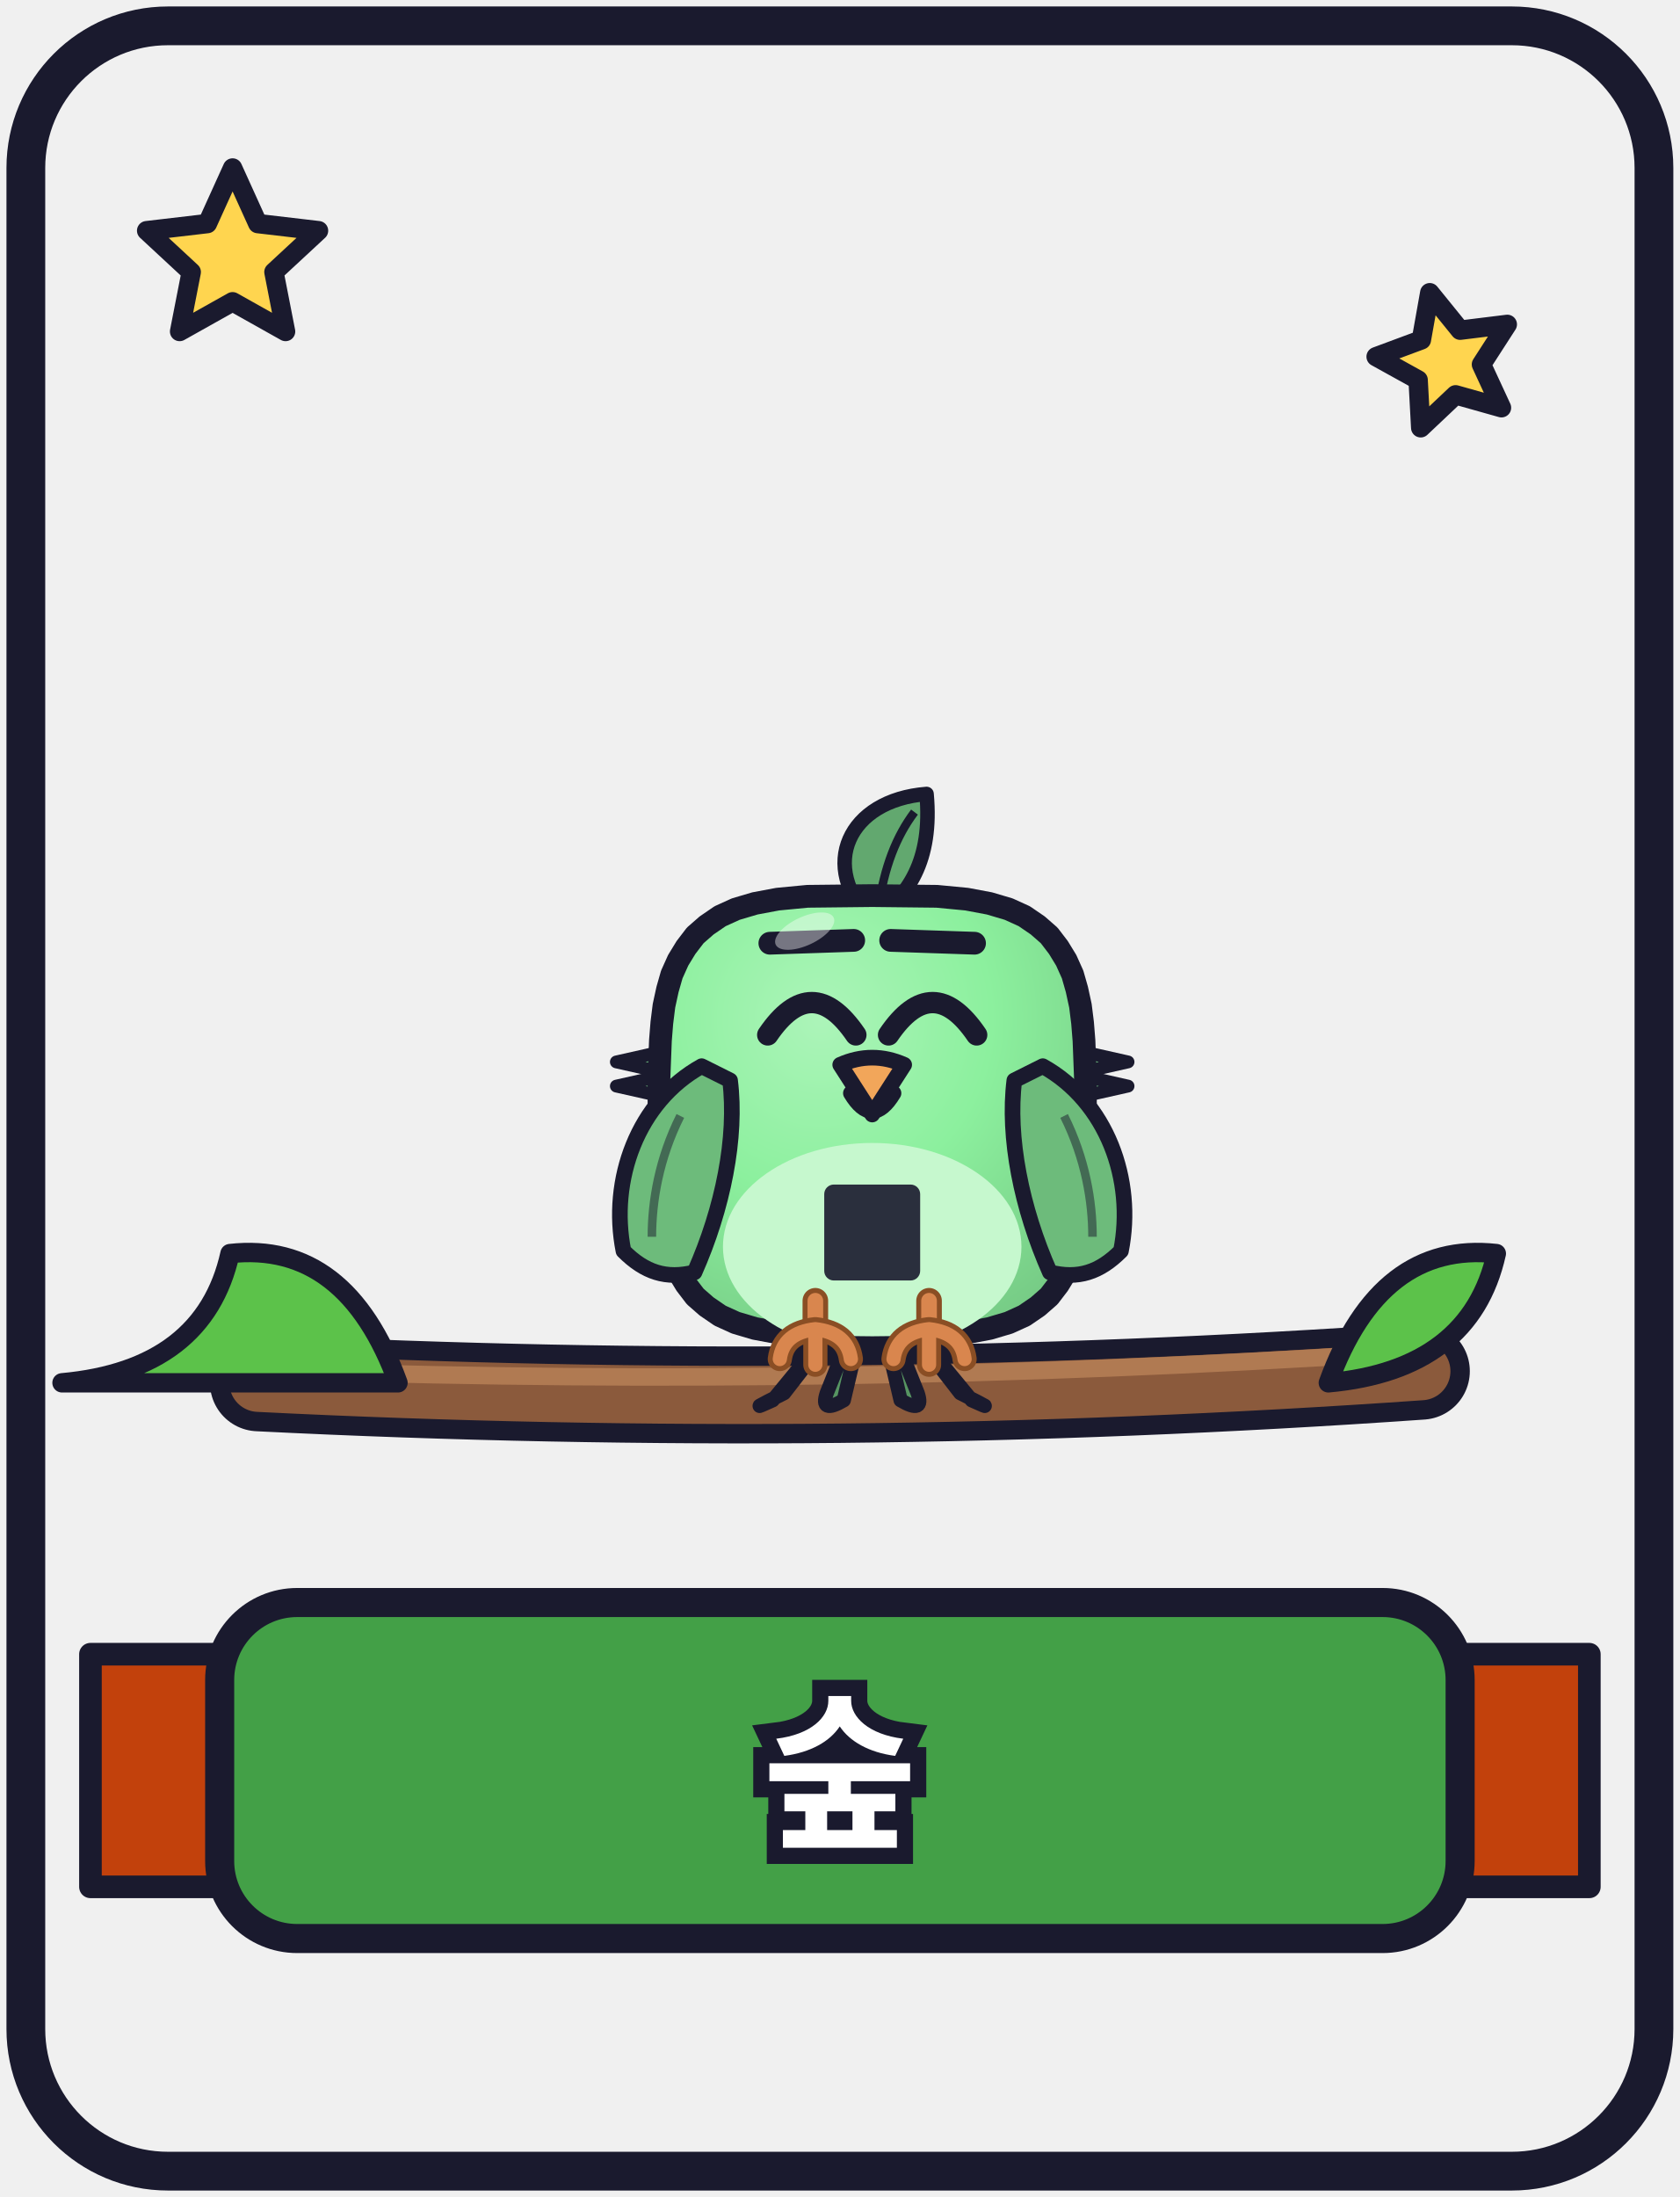
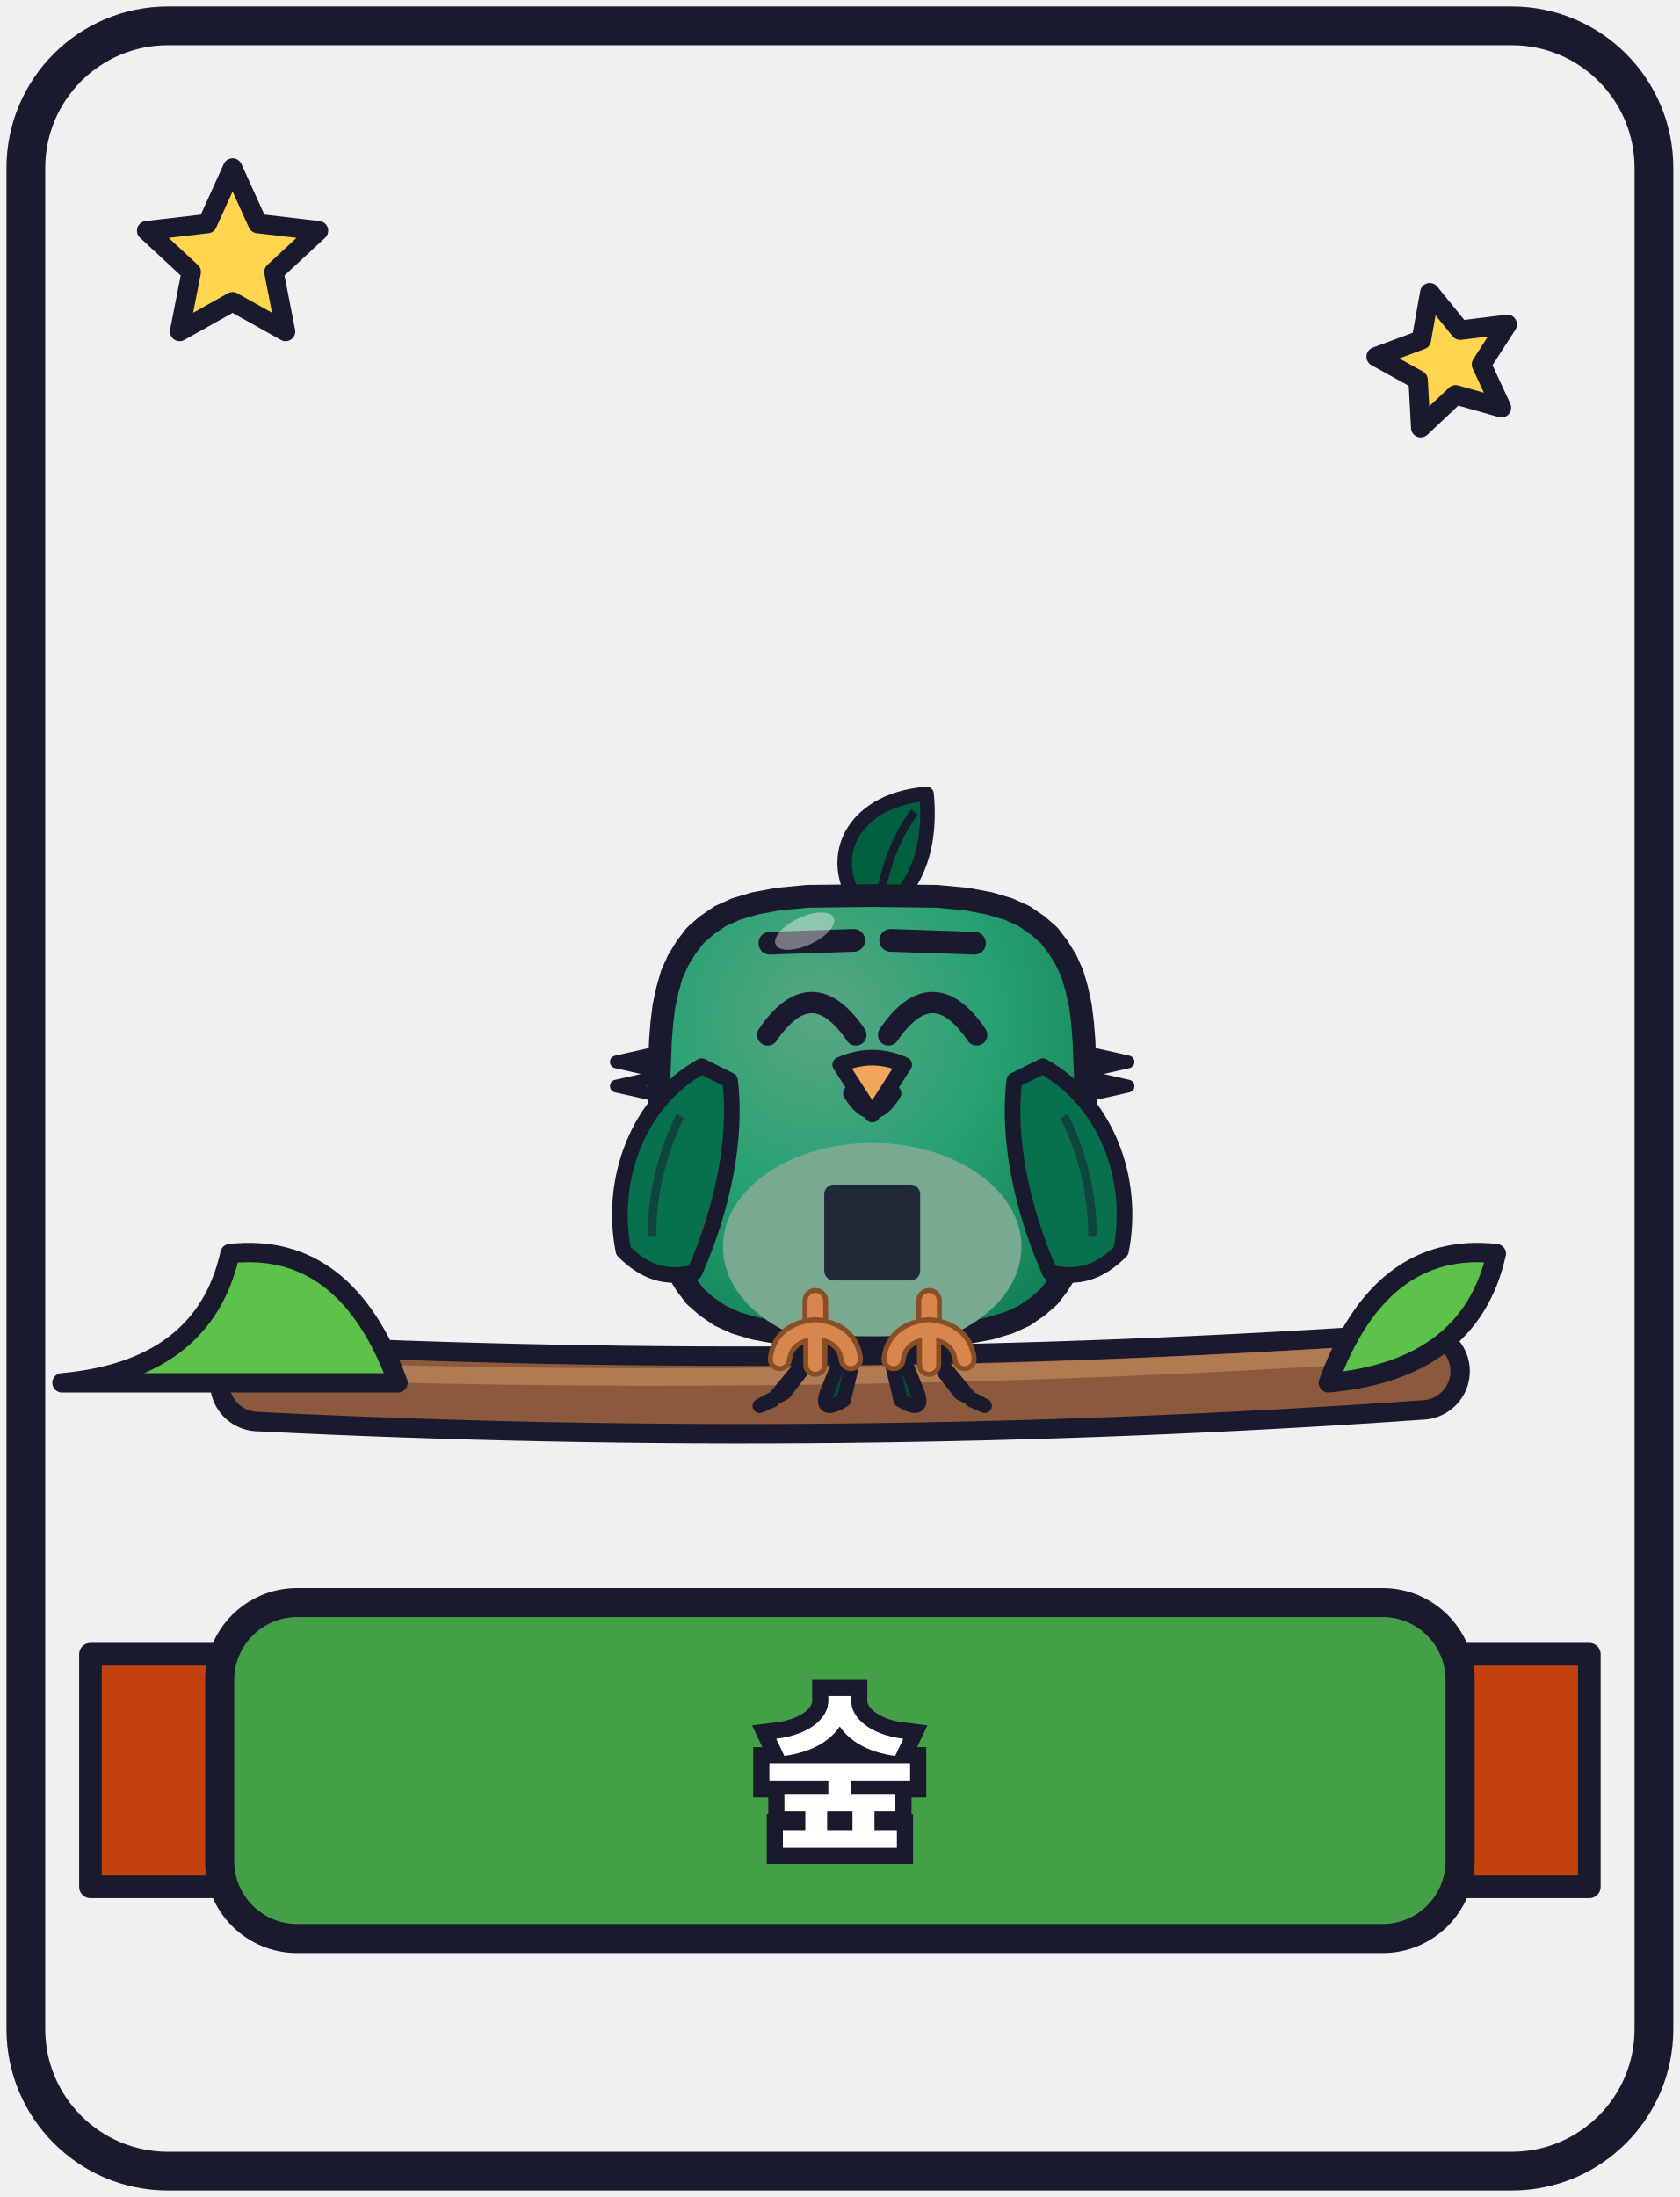
<svg xmlns="http://www.w3.org/2000/svg" viewBox="0 0 260 340" width="260" height="340">
  <rect x="4" y="4" width="252" height="332" rx="22" fill="none" stroke="#1A1A2E" stroke-width="6" />
  <path d="M0 236h260v100a22 22 0 01-22 22H22A22 22 0 010 336z" fill="#43A047" opacity="0" />
  <path d="M14 256 h40 l-10 18 10 18 h-40z" fill="#C2410C" stroke="#1A1A2E" stroke-width="3.5" stroke-linejoin="round" />
  <path d="M246 256 h-40 l10 18 -10 18 h40z" fill="#C2410C" stroke="#1A1A2E" stroke-width="3.5" stroke-linejoin="round" />
  <rect x="34" y="248" width="192" height="52" rx="12" fill="#43A047" stroke="#1A1A2E" stroke-width="4.5" />
  <text x="130" y="284" font-family="'Jua','Gothic A1','Pretendard','Noto Sans KR','Apple SD Gothic Neo',system-ui,sans-serif" font-weight="900" font-size="26" text-anchor="middle" fill="#FFFFFF" stroke="#1A1A2E" stroke-width="5" paint-order="stroke">숲</text>
  <path d="M40 214 Q130.0 218.5 220 212.2" stroke="#1A1A2E" stroke-width="15" stroke-linecap="round" fill="none" />
  <path d="M40 214 Q130.0 218.5 220 212.2" stroke="#8B5A3C" stroke-width="9" stroke-linecap="round" fill="none" />
  <path d="M46 212.2 Q130.0 214.9 214 209.5" stroke="#B07A52" stroke-width="2.7" stroke-linecap="round" fill="none" />
  <path d="M61.6 214 q-8 -22 -26 -20 q-4 18 -26 20z" fill="#5CC24A" stroke="#1A1A2E" stroke-width="3" stroke-linejoin="round" />
  <path d="M205.6 214 q8 -22 26 -20 q-4 18 -26 20z" fill="#5CC24A" stroke="#1A1A2E" stroke-width="3" stroke-linejoin="round" />
  <g transform="translate(80 110)">
    <svg width="110" height="110" viewBox="0 0 100 100" overflow="visible">
      <defs>
        <radialGradient id="b1_ggreen" cx="38%" cy="28%" r="80%">
-           <stop offset="0" stop-color="#ACF4B9" />
-           <stop offset=".5" stop-color="#8CF09E" />
-           <stop offset="1" stop-color="#77CC86" />
+           <stop offset="0" stop-color="#59A683" />
+           <stop offset=".5" stop-color="#27A272" />
+           <stop offset="1" stop-color="#138158" />
        </radialGradient>
        <clipPath id="b1_cgreen">
          <path d="M50 26 59.1 26.1 63.3 26.5 66.5 27.1 69.2 27.9 71.4 28.9 73.3 30.2 74.9 31.6 76.2 33.3 77.3 35.1 78.2 37.1 78.8 39.2 79.3 41.5 79.6 43.9 79.8 46.4 79.9 49 80 51.6 80 54.3 80 57 80 59.7 80 62.4 79.9 65 79.8 67.6 79.6 70.1 79.3 72.5 78.8 74.8 78.2 76.9 77.3 78.9 76.2 80.7 74.9 82.4 73.3 83.8 71.4 85.1 69.2 86.1 66.5 86.9 63.3 87.5 59.1 87.9 50 88 40.9 87.9 36.7 87.5 33.5 86.9 30.8 86.1 28.6 85.1 26.7 83.8 25.1 82.4 23.8 80.7 22.7 78.9 21.8 76.9 21.2 74.8 20.7 72.5 20.4 70.1 20.2 67.6 20.1 65 20 62.4 20 59.7 20 57 20 54.3 20 51.6 20.1 49 20.2 46.4 20.4 43.9 20.7 41.5 21.2 39.2 21.8 37.1 22.7 35.1 23.8 33.3 25.1 31.6 26.7 30.2 28.6 28.9 30.8 27.9 33.5 27.1 36.7 26.5 40.9 26.1Z" />
        </clipPath>
      </defs>
-       <path d="M50 80 L36 97 Q31.6 99 37.6 96Z" fill="#579562" stroke="#1A1A2E" stroke-width="2" stroke-linejoin="round" />
-       <path d="M50 80 L64 97 Q68.4 99 62.4 96Z" fill="#579562" stroke="#1A1A2E" stroke-width="2" stroke-linejoin="round" />
-       <path d="M50 80 L46 97 Q42.6 99 43.6 96Z" fill="#579562" stroke="#1A1A2E" stroke-width="2" stroke-linejoin="round" />
-       <path d="M50 80 L54 97 Q57.4 99 56.4 96Z" fill="#579562" stroke="#1A1A2E" stroke-width="2" stroke-linejoin="round" />
+       <path d="M50 80 L36 97 Q31.6 99 37.6 96Z" fill="#004F32" stroke="#1A1A2E" stroke-width="2" stroke-linejoin="round" />
+       <path d="M50 80 L64 97 Q68.4 99 62.4 96Z" fill="#004F32" stroke="#1A1A2E" stroke-width="2" stroke-linejoin="round" />
+       <path d="M50 80 L46 97 Q42.6 99 43.6 96Z" fill="#004F32" stroke="#1A1A2E" stroke-width="2" stroke-linejoin="round" />
+       <path d="M50 80 L54 97 Q57.4 99 56.4 96Z" fill="#004F32" stroke="#1A1A2E" stroke-width="2" stroke-linejoin="round" />
      <g transform="translate(50 27) scale(.85)">
-         <path d="M0 3 C-9 -6 -4 -17 9 -18 C10 -7 6 -1 0 3Z" fill="#62A86F" stroke="#1A1A2E" stroke-width="2.4" stroke-linejoin="round" />
+         <path d="M0 3 C-9 -6 -4 -17 9 -18 C10 -7 6 -1 0 3Z" fill="#006040" stroke="#1A1A2E" stroke-width="2.4" stroke-linejoin="round" />
        <path d="M1 1 C2 -6 4 -11 7 -15" fill="none" stroke="#1A1A2E" stroke-width="1.4" />
      </g>
-       <path d="M22 47.6 L14 49.4 L22 51.2Z" fill="#78CE88" stroke="#1A1A2E" stroke-width="1.8" stroke-linejoin="round" />
-       <path d="M22 51 L14 52.8 L22 54.6Z" fill="#78CE88" stroke="#1A1A2E" stroke-width="1.8" stroke-linejoin="round" />
-       <path d="M78 47.6 L86 49.4 L78 51.2Z" fill="#78CE88" stroke="#1A1A2E" stroke-width="1.8" stroke-linejoin="round" />
-       <path d="M78 51 L86 52.8 L78 54.6Z" fill="#78CE88" stroke="#1A1A2E" stroke-width="1.8" stroke-linejoin="round" />
+       <path d="M22 47.6 L14 49.4 L22 51.2Z" fill="#14835A" stroke="#1A1A2E" stroke-width="1.8" stroke-linejoin="round" />
+       <path d="M22 51 L14 52.8 L22 54.6Z" fill="#14835A" stroke="#1A1A2E" stroke-width="1.8" stroke-linejoin="round" />
+       <path d="M78 47.6 L86 49.4 L78 51.2Z" fill="#14835A" stroke="#1A1A2E" stroke-width="1.8" stroke-linejoin="round" />
+       <path d="M78 51 L86 52.8 L78 54.6Z" fill="#14835A" stroke="#1A1A2E" stroke-width="1.8" stroke-linejoin="round" />
      <path d="M50 26 59.1 26.1 63.3 26.5 66.5 27.1 69.2 27.9 71.4 28.9 73.3 30.2 74.9 31.6 76.2 33.3 77.3 35.1 78.2 37.1 78.8 39.2 79.3 41.5 79.6 43.9 79.8 46.4 79.9 49 80 51.6 80 54.3 80 57 80 59.7 80 62.4 79.9 65 79.8 67.6 79.6 70.1 79.3 72.5 78.8 74.8 78.2 76.9 77.3 78.9 76.2 80.7 74.9 82.4 73.3 83.8 71.4 85.1 69.2 86.1 66.5 86.9 63.3 87.5 59.1 87.9 50 88 40.9 87.9 36.7 87.5 33.5 86.9 30.8 86.1 28.6 85.1 26.7 83.8 25.1 82.4 23.8 80.7 22.7 78.9 21.8 76.9 21.2 74.8 20.7 72.5 20.4 70.1 20.2 67.6 20.1 65 20 62.4 20 59.7 20 57 20 54.3 20 51.6 20.1 49 20.2 46.4 20.4 43.9 20.7 41.5 21.2 39.2 21.8 37.1 22.7 35.1 23.8 33.3 25.1 31.6 26.7 30.2 28.6 28.9 30.8 27.9 33.5 27.1 36.7 26.5 40.9 26.1Z" fill="url(#b1_ggreen)" stroke="#1A1A2E" stroke-width="3.2" stroke-linejoin="round" />
      <g clip-path="url(#b1_cgreen)">
-         <ellipse cx="50" cy="75.4" rx="21" ry="14.6" fill="#C6F8CE" />
+         <ellipse cx="50" cy="75.4" rx="21" ry="14.6" fill="#77AA91" />
      </g>
      <g transform="translate(50 73.4) scale(0.450) translate(-50 -50)">
        <rect x="35" y="35" width="30" height="30" rx="3" fill="#1A1A2E" fill-opacity=".9" />
      </g>
      <g class="wing wing-l">
        <g transform="translate(-8 0)">
-           <path d="M34 50 C25 55 21 66 23 76 C26 79 29 80 33 79 C37 70 39 60 38 52Z" fill="#6DBB7B" stroke="#1A1A2E" stroke-width="2.2" stroke-linejoin="round" />
+           <path d="M34 50 C25 55 21 66 23 76 C26 79 29 80 33 79 C37 70 39 60 38 52Z" fill="#07714D" stroke="#1A1A2E" stroke-width="2.2" stroke-linejoin="round" />
          <path d="M31 57 C28 63 27 69 27 74" fill="none" stroke="#1A1A2E" stroke-width="1.2" opacity=".5" />
        </g>
      </g>
      <g class="wing wing-r" transform="translate(100 0) scale(-1 1)">
        <g transform="translate(-8 0)">
-           <path d="M34 50 C25 55 21 66 23 76 C26 79 29 80 33 79 C37 70 39 60 38 52Z" fill="#6DBB7B" stroke="#1A1A2E" stroke-width="2.2" stroke-linejoin="round" />
+           <path d="M34 50 C25 55 21 66 23 76 C26 79 29 80 33 79 C37 70 39 60 38 52Z" fill="#07714D" stroke="#1A1A2E" stroke-width="2.2" stroke-linejoin="round" />
          <path d="M31 57 C28 63 27 69 27 74" fill="none" stroke="#1A1A2E" stroke-width="1.2" opacity=".5" />
        </g>
      </g>
      <path d="M42 83 V87" stroke="#8A4E24" stroke-width="3.6" stroke-linecap="round" />
      <path d="M42 83 V87" stroke="#D9864E" stroke-width="2.2" stroke-linecap="round" />
      <g fill="none" stroke-linecap="round">
        <path d="M42 87 q-4.5 .5 -5 4.2 M42 87 q0 2.5 0 5 M42 87 q4.5 .5 5 4.2" stroke="#8A4E24" stroke-width="3.4" />
        <path d="M42 87 q-4.5 .5 -5 4.2 M42 87 q0 2.5 0 5 M42 87 q4.5 .5 5 4.2" stroke="#D9864E" stroke-width="2" />
      </g>
      <path d="M58 83 V87" stroke="#8A4E24" stroke-width="3.6" stroke-linecap="round" />
      <path d="M58 83 V87" stroke="#D9864E" stroke-width="2.2" stroke-linecap="round" />
      <g fill="none" stroke-linecap="round">
        <path d="M58 87 q-4.5 .5 -5 4.2 M58 87 q0 2.5 0 5 M58 87 q4.5 .5 5 4.2" stroke="#8A4E24" stroke-width="3.4" />
        <path d="M58 87 q-4.5 .5 -5 4.2 M58 87 q0 2.5 0 5 M58 87 q4.5 .5 5 4.2" stroke="#D9864E" stroke-width="2" />
      </g>
      <path d="M35.6 32.7 Q41.5 32.5 47.4 32.3" fill="none" stroke="#1A1A2E" stroke-width="3.2" stroke-linecap="round" />
      <path d="M64.4 32.7 Q58.5 32.5 52.6 32.3" fill="none" stroke="#1A1A2E" stroke-width="3.2" stroke-linecap="round" />
      <path d="M35.3 45.6 Q41.5 36.5 47.7 45.6" fill="none" stroke="#1A1A2E" stroke-width="3" stroke-linecap="round" />
      <path d="M52.3 45.6 Q58.5 36.5 64.7 45.6" fill="none" stroke="#1A1A2E" stroke-width="3" stroke-linecap="round" />
      <path d="M47 53.8 Q50 58.8 53 53.8Z" fill="#C2185B" stroke="#1A1A2E" stroke-width="2.2" stroke-linejoin="round" />
      <path d="M45.5 49.8 Q50 47.8 54.5 49.8 L50 56.8Z" fill="#F2A65A" stroke="#1A1A2E" stroke-width="2.2" stroke-linejoin="round" />
      <path d="M45.5 49.8 Q50 47.8 54.5 49.8 L50 56.8Z" fill="none" stroke="#fff" stroke-opacity=".0" />
      <ellipse cx="40.5" cy="31" rx="4.5" ry="2" fill="#fff" opacity=".4" transform="rotate(-25 40.5 31)" />
    </svg>
  </g>
  <polygon points="36.0,26.0 32.1,34.6 22.7,35.7 29.6,42.1 27.8,51.3 36.0,46.7 44.2,51.3 42.4,42.1 49.3,35.7 39.9,34.6" fill="#FFD54F" stroke="#1A1A2E" stroke-width="3" stroke-linejoin="round" />
  <polygon points="221.3,45.3 220.0,52.6 213.0,55.2 219.5,58.8 219.9,66.2 225.3,61.1 232.4,63.1 229.3,56.4 233.3,50.2 226.0,51.1" fill="#FFD54F" stroke="#1A1A2E" stroke-width="3" stroke-linejoin="round" />
</svg>
